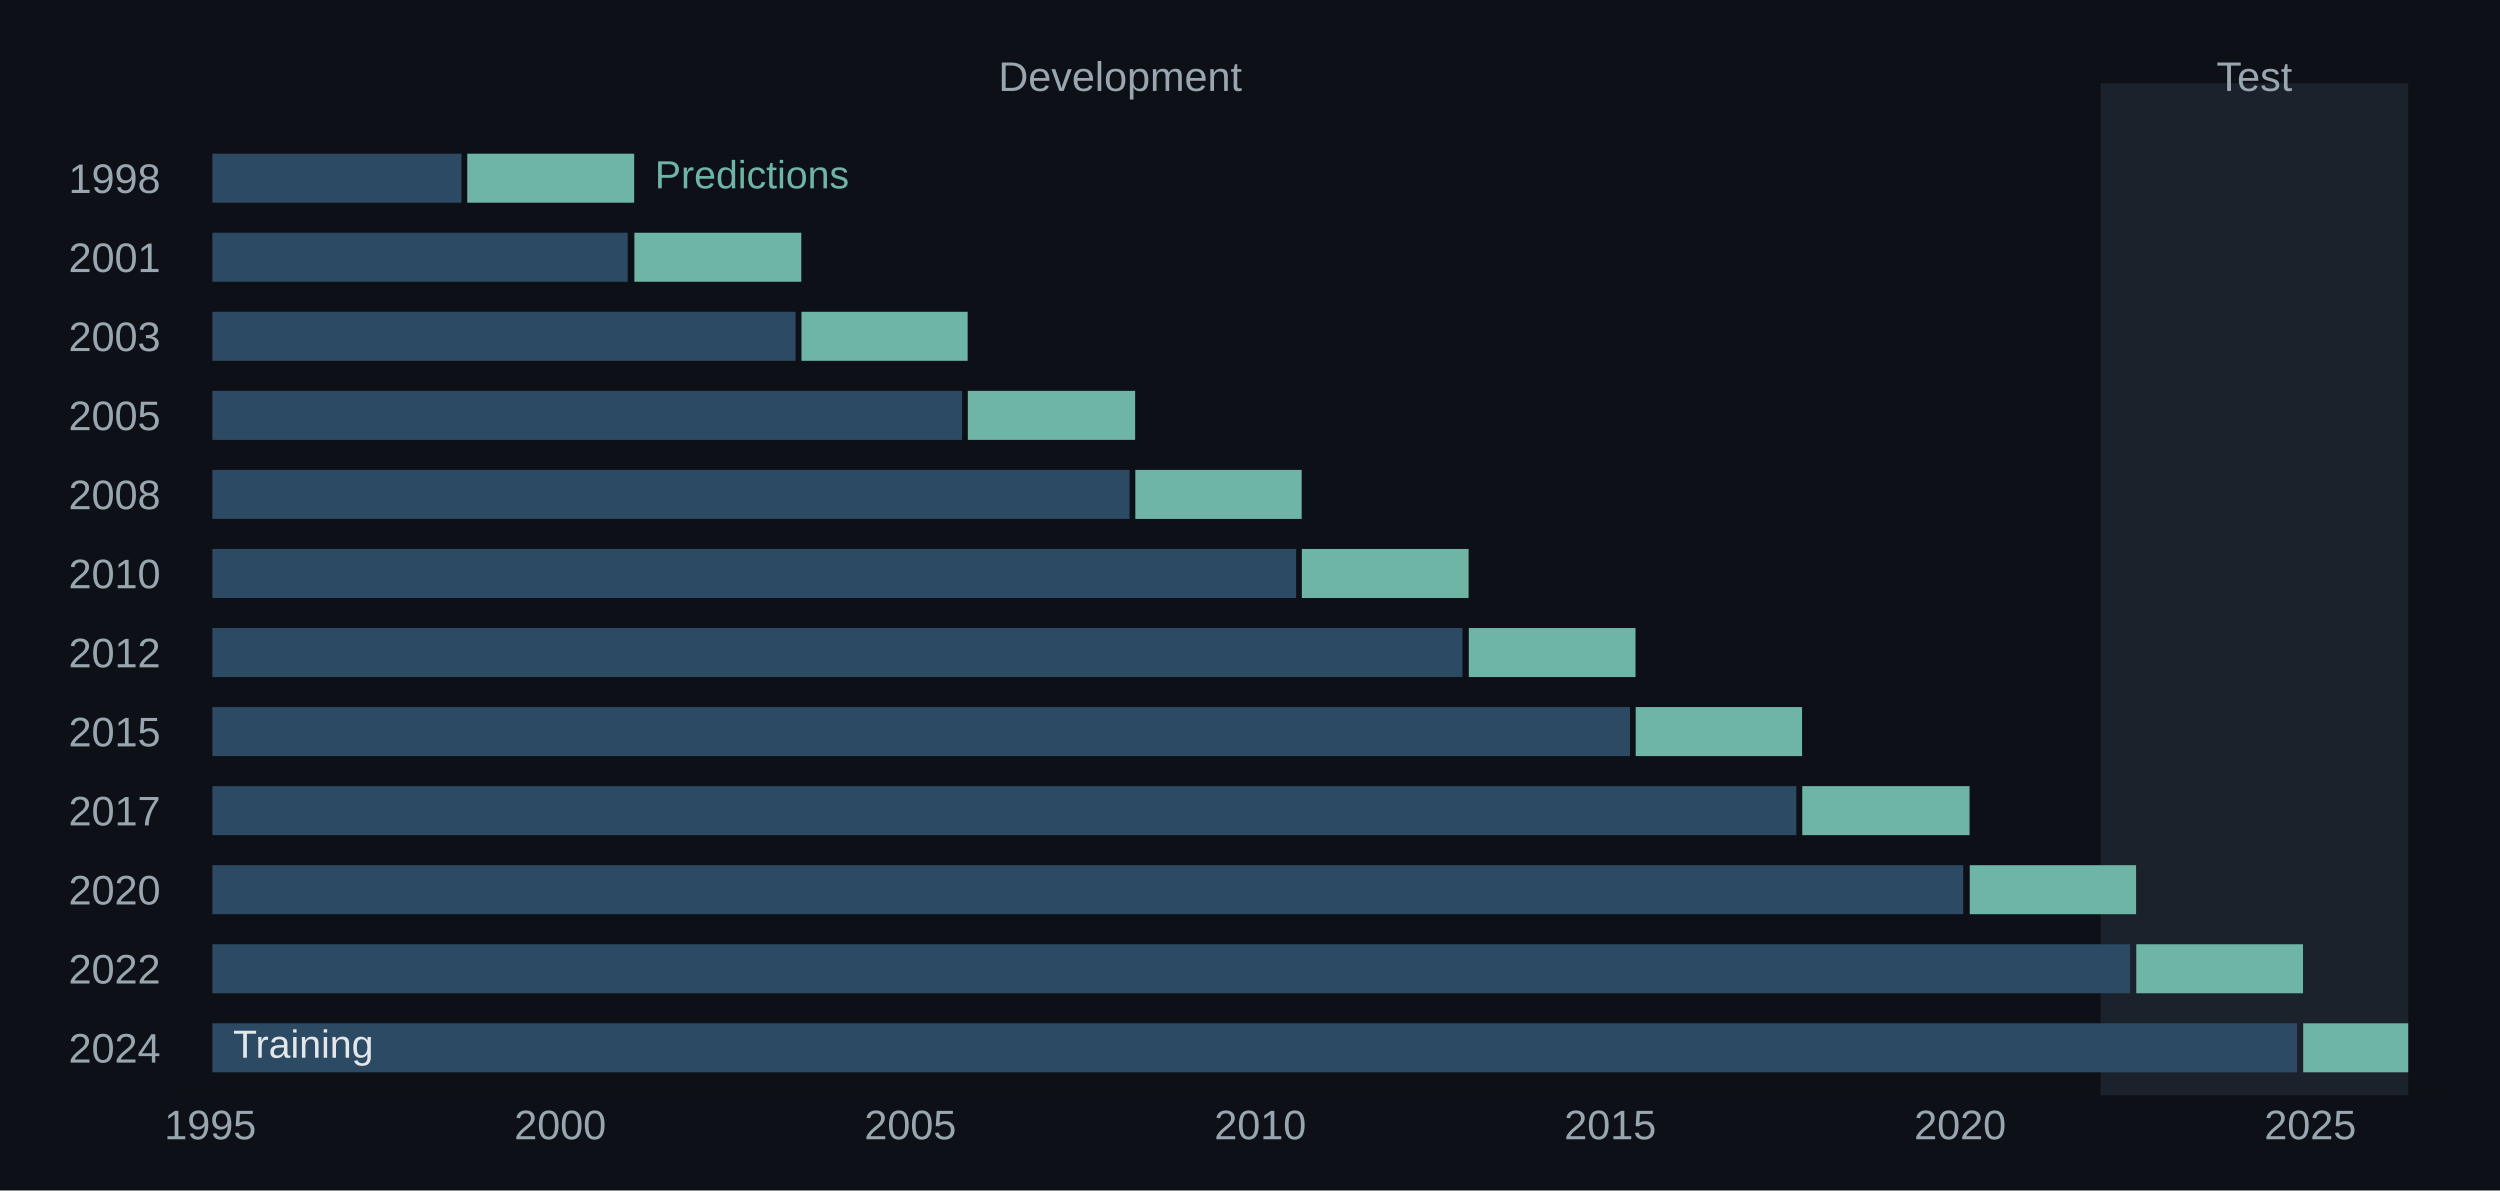
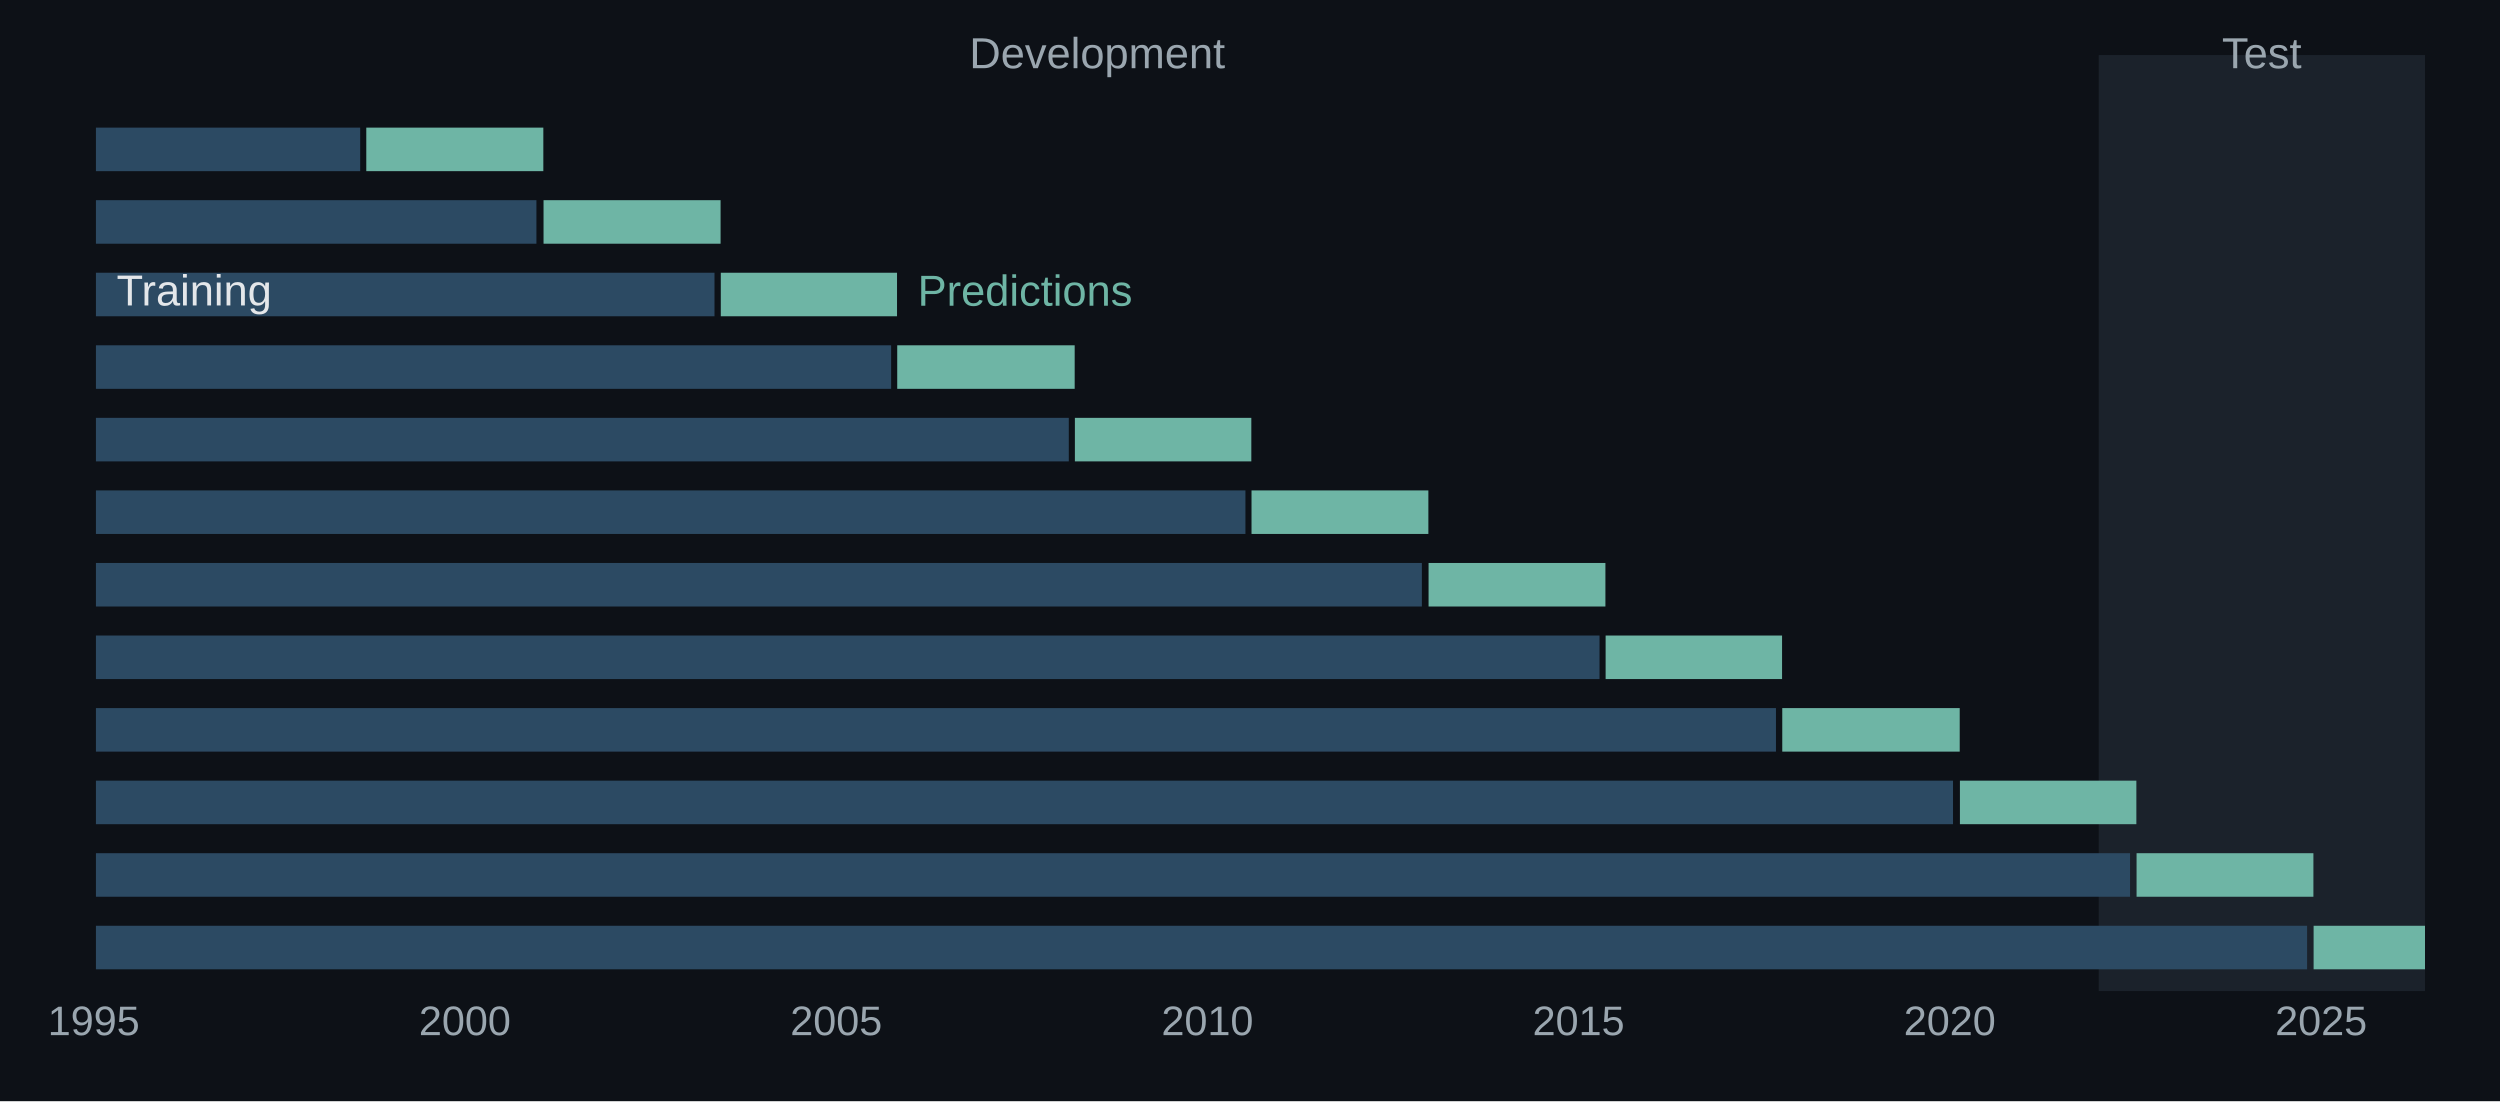
- <svg xmlns="http://www.w3.org/2000/svg" width="604.8pt" height="288pt" viewBox="0 0 604.8 288" version="1.1">
+ <svg xmlns="http://www.w3.org/2000/svg" width="604.8pt" height="266.4pt" viewBox="0 0 604.8 266.4" version="1.1">
  <defs>
    <style type="text/css">*{stroke-linejoin: round; stroke-linecap: butt}</style>
  </defs>
  <g id="figure_1">
    <g id="patch_1">
-       <path d="M 0 288 L 604.8 288 L 604.8 0 L 0 0 z " style="fill: #0d1117" />
+       <path d="M 0 266.4 L 604.8 266.4 L 604.8 0 L 0 0 z " style="fill: #0d1117" />
    </g>
    <g id="axes_1">
      <g id="patch_2">
-         <path d="M 42.336 264.96 L 592.704 264.96 L 592.704 20.16 L 42.336 20.16 z " style="fill: #0d1117" />
+         <path d="M 18.144 239.76 L 586.656 239.76 L 586.656 13.32 L 18.144 13.32 z " style="fill: #0d1117" />
      </g>
      <g id="patch_3">
-         <path d="M 508.185 264.96 L 582.597 264.96 L 582.597 20.16 L 508.185 20.16 z " clip-path="url(#pfd16a15986)" style="fill: #1b222b" />
+         <path d="M 507.73 239.76 L 586.656 239.76 L 586.656 13.32 L 507.73 13.32 z " clip-path="url(#p512ddda1d7)" style="fill: #1b222b" />
      </g>
      <g id="matplotlib.axis_1">
        <g id="xtick_1">
          <g id="line2d_1" />
          <g id="text_1">
-             <text style="font-size: 10px; font-family: 'Arial', 'DejaVu Sans', sans-serif; text-anchor: middle; fill: #9aa6af" x="50.867" y="275.618" transform="rotate(-0 50.86668 275.6178)">1995</text>
+             <text style="font-size: 10px; font-family: 'Arial', 'DejaVu Sans', sans-serif; text-anchor: middle; fill: #9aa6af" x="22.668" y="250.418" transform="rotate(-0 22.6681 250.4178)">1995</text>
          </g>
        </g>
        <g id="xtick_2">
          <g id="line2d_2" />
          <g id="text_2">
-             <text style="font-size: 10px; font-family: 'Arial', 'DejaVu Sans', sans-serif; text-anchor: middle; fill: #9aa6af" x="135.524" y="275.618" transform="rotate(-0 135.5244 275.6178)">2000</text>
+             <text style="font-size: 10px; font-family: 'Arial', 'DejaVu Sans', sans-serif; text-anchor: middle; fill: #9aa6af" x="112.462" y="250.418" transform="rotate(-0 112.4616 250.4178)">2000</text>
          </g>
        </g>
        <g id="xtick_3">
          <g id="line2d_3" />
          <g id="text_3">
-             <text style="font-size: 10px; font-family: 'Arial', 'DejaVu Sans', sans-serif; text-anchor: middle; fill: #9aa6af" x="220.229" y="275.618" transform="rotate(-0 220.2285 275.6178)">2005</text>
+             <text style="font-size: 10px; font-family: 'Arial', 'DejaVu Sans', sans-serif; text-anchor: middle; fill: #9aa6af" x="202.304" y="250.418" transform="rotate(-0 202.3043 250.4178)">2005</text>
          </g>
        </g>
        <g id="xtick_4">
          <g id="line2d_4" />
          <g id="text_4">
-             <text style="font-size: 10px; font-family: 'Arial', 'DejaVu Sans', sans-serif; text-anchor: middle; fill: #9aa6af" x="304.886" y="275.618" transform="rotate(-0 304.8862 275.6178)">2010</text>
+             <text style="font-size: 10px; font-family: 'Arial', 'DejaVu Sans', sans-serif; text-anchor: middle; fill: #9aa6af" x="292.098" y="250.418" transform="rotate(-0 292.0978 250.4178)">2010</text>
          </g>
        </g>
        <g id="xtick_5">
          <g id="line2d_5" />
          <g id="text_5">
-             <text style="font-size: 10px; font-family: 'Arial', 'DejaVu Sans', sans-serif; text-anchor: middle; fill: #9aa6af" x="389.544" y="275.618" transform="rotate(-0 389.544 275.6178)">2015</text>
+             <text style="font-size: 10px; font-family: 'Arial', 'DejaVu Sans', sans-serif; text-anchor: middle; fill: #9aa6af" x="381.891" y="250.418" transform="rotate(-0 381.8914 250.4178)">2015</text>
          </g>
        </g>
        <g id="xtick_6">
          <g id="line2d_6" />
          <g id="text_6">
-             <text style="font-size: 10px; font-family: 'Arial', 'DejaVu Sans', sans-serif; text-anchor: middle; fill: #9aa6af" x="474.202" y="275.618" transform="rotate(-0 474.2017 275.6178)">2020</text>
+             <text style="font-size: 10px; font-family: 'Arial', 'DejaVu Sans', sans-serif; text-anchor: middle; fill: #9aa6af" x="471.685" y="250.418" transform="rotate(-0 471.6849 250.4178)">2020</text>
          </g>
        </g>
        <g id="xtick_7">
          <g id="line2d_7" />
          <g id="text_7">
-             <text style="font-size: 10px; font-family: 'Arial', 'DejaVu Sans', sans-serif; text-anchor: middle; fill: #9aa6af" x="558.906" y="275.618" transform="rotate(-0 558.9058 275.6178)">2025</text>
+             <text style="font-size: 10px; font-family: 'Arial', 'DejaVu Sans', sans-serif; text-anchor: middle; fill: #9aa6af" x="561.528" y="250.418" transform="rotate(-0 561.5276 250.4178)">2025</text>
          </g>
        </g>
      </g>
-       <g id="matplotlib.axis_2">
-         <g id="ytick_1">
-           <g id="line2d_8" />
-           <g id="text_8">
-             <text style="font-size: 10px; font-family: 'Arial', 'DejaVu Sans', sans-serif; text-anchor: end; fill: #9aa6af" x="38.836" y="46.689" transform="rotate(-0 38.836 46.68891)">1998</text>
-           </g>
-         </g>
-         <g id="ytick_2">
-           <g id="line2d_9" />
-           <g id="text_9">
-             <text style="font-size: 10px; font-family: 'Arial', 'DejaVu Sans', sans-serif; text-anchor: end; fill: #9aa6af" x="38.836" y="65.814" transform="rotate(-0 38.836 65.81391)">2001</text>
-           </g>
-         </g>
-         <g id="ytick_3">
-           <g id="line2d_10" />
-           <g id="text_10">
-             <text style="font-size: 10px; font-family: 'Arial', 'DejaVu Sans', sans-serif; text-anchor: end; fill: #9aa6af" x="38.836" y="84.939" transform="rotate(-0 38.836 84.93891)">2003</text>
-           </g>
-         </g>
-         <g id="ytick_4">
-           <g id="line2d_11" />
-           <g id="text_11">
-             <text style="font-size: 10px; font-family: 'Arial', 'DejaVu Sans', sans-serif; text-anchor: end; fill: #9aa6af" x="38.836" y="104.064" transform="rotate(-0 38.836 104.0639)">2005</text>
-           </g>
-         </g>
-         <g id="ytick_5">
-           <g id="line2d_12" />
-           <g id="text_12">
-             <text style="font-size: 10px; font-family: 'Arial', 'DejaVu Sans', sans-serif; text-anchor: end; fill: #9aa6af" x="38.836" y="123.189" transform="rotate(-0 38.836 123.1889)">2008</text>
-           </g>
-         </g>
-         <g id="ytick_6">
-           <g id="line2d_13" />
-           <g id="text_13">
-             <text style="font-size: 10px; font-family: 'Arial', 'DejaVu Sans', sans-serif; text-anchor: end; fill: #9aa6af" x="38.836" y="142.314" transform="rotate(-0 38.836 142.3139)">2010</text>
-           </g>
-         </g>
-         <g id="ytick_7">
-           <g id="line2d_14" />
-           <g id="text_14">
-             <text style="font-size: 10px; font-family: 'Arial', 'DejaVu Sans', sans-serif; text-anchor: end; fill: #9aa6af" x="38.836" y="161.439" transform="rotate(-0 38.836 161.4389)">2012</text>
-           </g>
-         </g>
-         <g id="ytick_8">
-           <g id="line2d_15" />
-           <g id="text_15">
-             <text style="font-size: 10px; font-family: 'Arial', 'DejaVu Sans', sans-serif; text-anchor: end; fill: #9aa6af" x="38.836" y="180.564" transform="rotate(-0 38.836 180.5639)">2015</text>
-           </g>
-         </g>
-         <g id="ytick_9">
-           <g id="line2d_16" />
-           <g id="text_16">
-             <text style="font-size: 10px; font-family: 'Arial', 'DejaVu Sans', sans-serif; text-anchor: end; fill: #9aa6af" x="38.836" y="199.689" transform="rotate(-0 38.836 199.6889)">2017</text>
-           </g>
-         </g>
-         <g id="ytick_10">
-           <g id="line2d_17" />
-           <g id="text_17">
-             <text style="font-size: 10px; font-family: 'Arial', 'DejaVu Sans', sans-serif; text-anchor: end; fill: #9aa6af" x="38.836" y="218.814" transform="rotate(-0 38.836 218.8139)">2020</text>
-           </g>
-         </g>
-         <g id="ytick_11">
-           <g id="line2d_18" />
-           <g id="text_18">
-             <text style="font-size: 10px; font-family: 'Arial', 'DejaVu Sans', sans-serif; text-anchor: end; fill: #9aa6af" x="38.836" y="237.939" transform="rotate(-0 38.836 237.9389)">2022</text>
-           </g>
-         </g>
-         <g id="ytick_12">
-           <g id="line2d_19" />
-           <g id="text_19">
-             <text style="font-size: 10px; font-family: 'Arial', 'DejaVu Sans', sans-serif; text-anchor: end; fill: #9aa6af" x="38.836" y="257.064" transform="rotate(-0 38.836 257.0639)">2024</text>
-           </g>
-         </g>
-       </g>
+       <g id="matplotlib.axis_2" />
      <g id="patch_4">
-         <path d="M 51.377 37.181 L 111.648 37.181 L 111.648 49.039 L 51.377 49.039 z " clip-path="url(#pfd16a15986)" style="fill: #2c4a63" />
+         <path d="M 23.209 30.873 L 87.137 30.873 L 87.137 41.406 L 23.209 41.406 z " clip-path="url(#p512ddda1d7)" style="fill: #2c4a63" />
      </g>
      <g id="patch_5">
-         <path d="M 113.039 37.181 L 153.42 37.181 L 153.42 49.039 L 113.039 49.039 z " clip-path="url(#pfd16a15986)" style="fill: #6eb5a5" />
+         <path d="M 88.612 30.873 L 131.443 30.873 L 131.443 41.406 L 88.612 41.406 z " clip-path="url(#p512ddda1d7)" style="fill: #6eb5a5" />
      </g>
      <g id="patch_6">
-         <path d="M 51.377 56.306 L 151.844 56.306 L 151.844 68.164 L 51.377 68.164 z " clip-path="url(#pfd16a15986)" style="fill: #2c4a63" />
+         <path d="M 23.209 48.427 L 129.771 48.427 L 129.771 58.959 L 23.209 58.959 z " clip-path="url(#p512ddda1d7)" style="fill: #2c4a63" />
      </g>
      <g id="patch_7">
-         <path d="M 153.467 56.306 L 193.848 56.306 L 193.848 68.164 L 153.467 68.164 z " clip-path="url(#pfd16a15986)" style="fill: #6eb5a5" />
+         <path d="M 131.492 48.427 L 174.324 48.427 L 174.324 58.959 L 131.492 58.959 z " clip-path="url(#p512ddda1d7)" style="fill: #6eb5a5" />
      </g>
      <g id="patch_8">
-         <path d="M 51.377 75.431 L 192.457 75.431 L 192.457 87.289 L 51.377 87.289 z " clip-path="url(#pfd16a15986)" style="fill: #2c4a63" />
+         <path d="M 23.209 65.98 L 172.849 65.98 L 172.849 76.513 L 23.209 76.513 z " clip-path="url(#p512ddda1d7)" style="fill: #2c4a63" />
      </g>
      <g id="patch_9">
-         <path d="M 193.895 75.431 L 234.091 75.431 L 234.091 87.289 L 193.895 87.289 z " clip-path="url(#pfd16a15986)" style="fill: #6eb5a5" />
+         <path d="M 174.373 65.98 L 217.008 65.98 L 217.008 76.513 L 174.373 76.513 z " clip-path="url(#p512ddda1d7)" style="fill: #6eb5a5" />
      </g>
      <g id="patch_10">
-         <path d="M 51.377 94.556 L 232.746 94.556 L 232.746 106.414 L 51.377 106.414 z " clip-path="url(#pfd16a15986)" style="fill: #2c4a63" />
+         <path d="M 23.209 83.534 L 215.582 83.534 L 215.582 94.066 L 23.209 94.066 z " clip-path="url(#p512ddda1d7)" style="fill: #2c4a63" />
      </g>
      <g id="patch_11">
-         <path d="M 234.137 94.556 L 274.612 94.556 L 274.612 106.414 L 234.137 106.414 z " clip-path="url(#pfd16a15986)" style="fill: #6eb5a5" />
+         <path d="M 217.057 83.534 L 259.987 83.534 L 259.987 94.066 L 217.057 94.066 z " clip-path="url(#p512ddda1d7)" style="fill: #6eb5a5" />
      </g>
      <g id="patch_12">
-         <path d="M 51.377 113.681 L 273.267 113.681 L 273.267 125.539 L 51.377 125.539 z " clip-path="url(#pfd16a15986)" style="fill: #2c4a63" />
+         <path d="M 23.209 101.087 L 258.561 101.087 L 258.561 111.62 L 23.209 111.62 z " clip-path="url(#p512ddda1d7)" style="fill: #2c4a63" />
      </g>
      <g id="patch_13">
-         <path d="M 274.658 113.681 L 314.901 113.681 L 314.901 125.539 L 274.658 125.539 z " clip-path="url(#pfd16a15986)" style="fill: #6eb5a5" />
+         <path d="M 260.036 101.087 L 302.72 101.087 L 302.72 111.62 L 260.036 111.62 z " clip-path="url(#p512ddda1d7)" style="fill: #6eb5a5" />
      </g>
      <g id="patch_14">
-         <path d="M 51.377 132.806 L 313.556 132.806 L 313.556 144.664 L 51.377 144.664 z " clip-path="url(#pfd16a15986)" style="fill: #2c4a63" />
+         <path d="M 23.209 118.641 L 301.294 118.641 L 301.294 129.173 L 23.209 129.173 z " clip-path="url(#p512ddda1d7)" style="fill: #2c4a63" />
      </g>
      <g id="patch_15">
-         <path d="M 314.947 132.806 L 355.282 132.806 L 355.282 144.664 L 314.947 144.664 z " clip-path="url(#pfd16a15986)" style="fill: #6eb5a5" />
+         <path d="M 302.769 118.641 L 345.551 118.641 L 345.551 129.173 L 302.769 129.173 z " clip-path="url(#p512ddda1d7)" style="fill: #6eb5a5" />
      </g>
      <g id="patch_16">
-         <path d="M 51.377 151.931 L 353.799 151.931 L 353.799 163.789 L 51.377 163.789 z " clip-path="url(#pfd16a15986)" style="fill: #2c4a63" />
+         <path d="M 23.209 136.194 L 343.977 136.194 L 343.977 146.727 L 23.209 146.727 z " clip-path="url(#p512ddda1d7)" style="fill: #2c4a63" />
      </g>
      <g id="patch_17">
-         <path d="M 355.329 151.931 L 395.664 151.931 L 395.664 163.789 L 355.329 163.789 z " clip-path="url(#pfd16a15986)" style="fill: #6eb5a5" />
+         <path d="M 345.6 136.194 L 388.382 136.194 L 388.382 146.727 L 345.6 146.727 z " clip-path="url(#p512ddda1d7)" style="fill: #6eb5a5" />
      </g>
      <g id="patch_18">
-         <path d="M 51.377 171.056 L 394.319 171.056 L 394.319 182.914 L 51.377 182.914 z " clip-path="url(#pfd16a15986)" style="fill: #2c4a63" />
+         <path d="M 23.209 153.748 L 386.956 153.748 L 386.956 164.28 L 23.209 164.28 z " clip-path="url(#p512ddda1d7)" style="fill: #2c4a63" />
      </g>
      <g id="patch_19">
-         <path d="M 395.71 171.056 L 435.953 171.056 L 435.953 182.914 L 395.71 182.914 z " clip-path="url(#pfd16a15986)" style="fill: #6eb5a5" />
+         <path d="M 388.432 153.748 L 431.116 153.748 L 431.116 164.28 L 388.432 164.28 z " clip-path="url(#p512ddda1d7)" style="fill: #6eb5a5" />
      </g>
      <g id="patch_20">
-         <path d="M 51.377 190.181 L 434.562 190.181 L 434.562 202.039 L 51.377 202.039 z " clip-path="url(#pfd16a15986)" style="fill: #2c4a63" />
+         <path d="M 23.209 171.301 L 429.64 171.301 L 429.64 181.833 L 23.209 181.833 z " clip-path="url(#p512ddda1d7)" style="fill: #2c4a63" />
      </g>
      <g id="patch_21">
-         <path d="M 435.999 190.181 L 476.473 190.181 L 476.473 202.039 L 435.999 202.039 z " clip-path="url(#pfd16a15986)" style="fill: #6eb5a5" />
+         <path d="M 431.165 171.301 L 474.094 171.301 L 474.094 181.833 L 431.165 181.833 z " clip-path="url(#p512ddda1d7)" style="fill: #6eb5a5" />
      </g>
      <g id="patch_22">
-         <path d="M 51.377 209.306 L 474.944 209.306 L 474.944 221.164 L 51.377 221.164 z " clip-path="url(#pfd16a15986)" style="fill: #2c4a63" />
+         <path d="M 23.209 188.855 L 472.472 188.855 L 472.472 199.387 L 23.209 199.387 z " clip-path="url(#p512ddda1d7)" style="fill: #2c4a63" />
      </g>
      <g id="patch_23">
-         <path d="M 476.52 209.306 L 516.762 209.306 L 516.762 221.164 L 476.52 221.164 z " clip-path="url(#pfd16a15986)" style="fill: #6eb5a5" />
+         <path d="M 474.144 188.855 L 516.828 188.855 L 516.828 199.387 L 474.144 199.387 z " clip-path="url(#p512ddda1d7)" style="fill: #6eb5a5" />
      </g>
      <g id="patch_24">
-         <path d="M 51.377 228.431 L 515.325 228.431 L 515.325 240.289 L 51.377 240.289 z " clip-path="url(#pfd16a15986)" style="fill: #2c4a63" />
+         <path d="M 23.209 206.408 L 515.303 206.408 L 515.303 216.94 L 23.209 216.94 z " clip-path="url(#p512ddda1d7)" style="fill: #2c4a63" />
      </g>
      <g id="patch_25">
-         <path d="M 516.809 228.431 L 557.144 228.431 L 557.144 240.289 L 516.809 240.289 z " clip-path="url(#pfd16a15986)" style="fill: #6eb5a5" />
+         <path d="M 516.877 206.408 L 559.659 206.408 L 559.659 216.94 L 516.877 216.94 z " clip-path="url(#p512ddda1d7)" style="fill: #6eb5a5" />
      </g>
      <g id="patch_26">
-         <path d="M 51.377 247.556 L 555.707 247.556 L 555.707 259.414 L 51.377 259.414 z " clip-path="url(#pfd16a15986)" style="fill: #2c4a63" />
+         <path d="M 23.209 223.962 L 558.135 223.962 L 558.135 234.494 L 23.209 234.494 z " clip-path="url(#p512ddda1d7)" style="fill: #2c4a63" />
      </g>
      <g id="patch_27">
-         <path d="M 557.19 247.556 L 582.597 247.556 L 582.597 259.414 L 557.19 259.414 z " clip-path="url(#pfd16a15986)" style="fill: #6eb5a5" />
+         <path d="M 559.708 223.962 L 586.656 223.962 L 586.656 234.494 L 559.708 234.494 z " clip-path="url(#p512ddda1d7)" style="fill: #6eb5a5" />
      </g>
-       <g id="text_20">
-         <text style="font-size: 9.5px; font-family: 'Arial', 'DejaVu Sans', sans-serif; text-anchor: start; fill: #e4e7ea" x="56.377" y="255.885" transform="rotate(-0 56.37667 255.8852)">Training</text>
+       <g id="text_8">
+         <text style="font-size: 10.5px; font-family: 'Arial', 'DejaVu Sans', sans-serif; text-anchor: start; fill: #e4e7ea" x="28.209" y="73.899" transform="rotate(-0 28.20902 73.8994)">Training</text>
      </g>
-       <g id="text_21">
-         <text style="font-size: 9.5px; font-family: 'Arial', 'DejaVu Sans', sans-serif; text-anchor: start; fill: #6eb5a5" x="158.42" y="45.566" transform="rotate(-0 158.4203 45.5659)">Predictions</text>
+       <g id="text_9">
+         <text style="font-size: 10.5px; font-family: 'Arial', 'DejaVu Sans', sans-serif; text-anchor: start; fill: #6eb5a5" x="222.008" y="73.961" transform="rotate(-0 222.0076 73.96093)">Predictions</text>
      </g>
-       <g id="text_22">
-         <text style="font-size: 10px; font-family: 'Arial', 'DejaVu Sans', sans-serif; text-anchor: middle; fill: #9aa6af" x="270.995" y="21.997" transform="rotate(-0 270.9953 21.9975)">Development</text>
+       <g id="text_10">
+         <text style="font-size: 10.5px; font-family: 'Arial', 'DejaVu Sans', sans-serif; text-anchor: middle; fill: #9aa6af" x="265.445" y="16.499" transform="rotate(-0 265.445 16.49917)">Development</text>
      </g>
-       <g id="text_23">
-         <text style="font-size: 10px; font-family: 'Arial', 'DejaVu Sans', sans-serif; text-anchor: middle; fill: #9aa6af" x="545.368" y="21.997" transform="rotate(-0 545.368 21.9975)">Test</text>
+       <g id="text_11">
+         <text style="font-size: 10.5px; font-family: 'Arial', 'DejaVu Sans', sans-serif; text-anchor: middle; fill: #9aa6af" x="547.168" y="16.499" transform="rotate(-0 547.1685 16.49917)">Test</text>
      </g>
    </g>
  </g>
  <defs>
-     <clipPath id="pfd16a15986">
-       <rect x="42.336" y="20.16" width="550.368" height="244.8" />
+     <clipPath id="p512ddda1d7">
+       <rect x="18.144" y="13.32" width="568.512" height="226.44" />
    </clipPath>
  </defs>
</svg>
